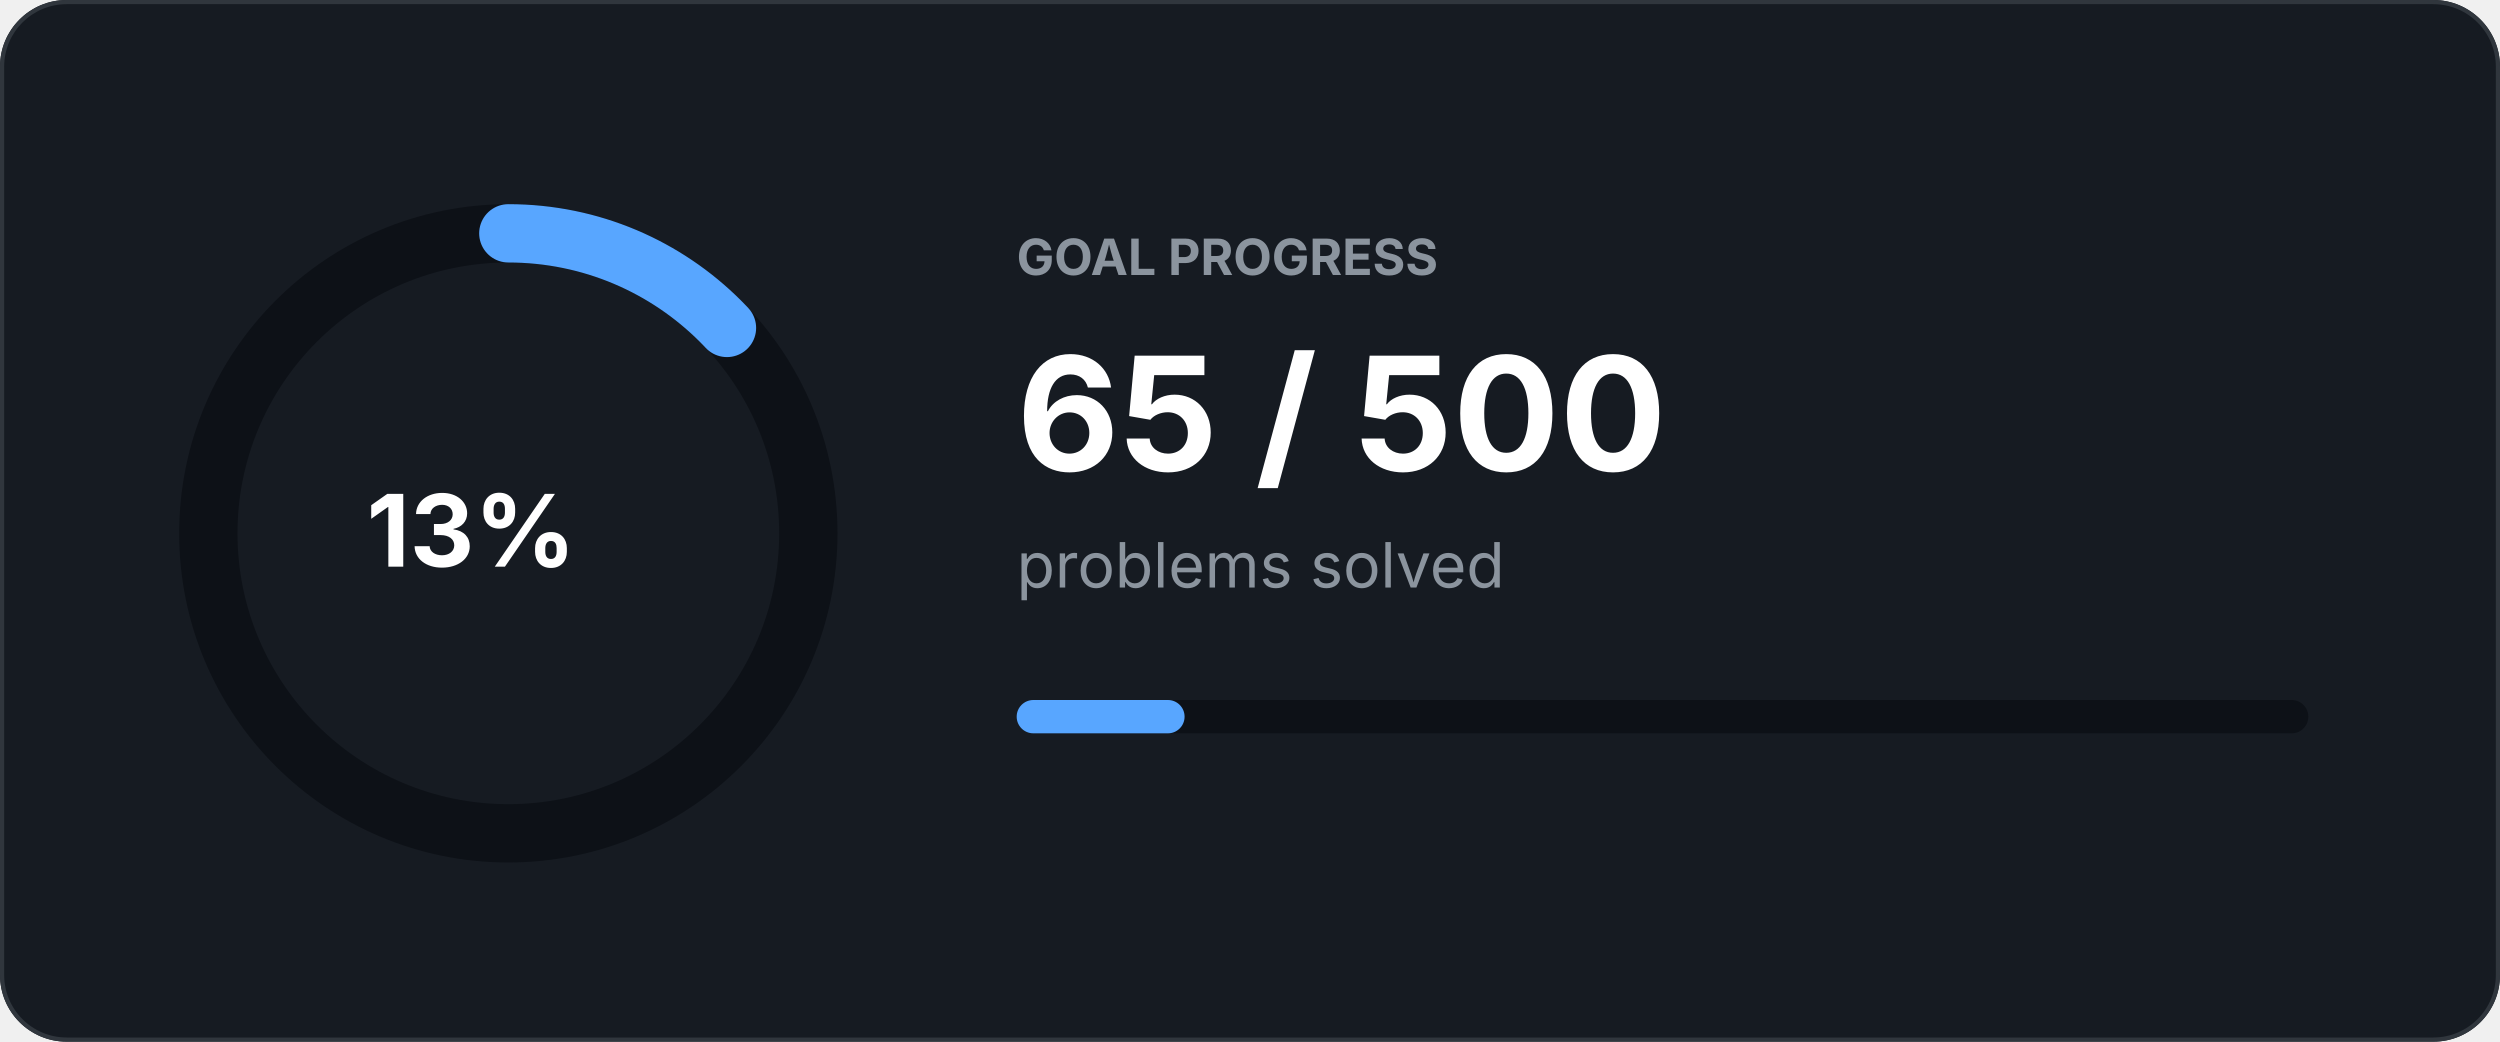
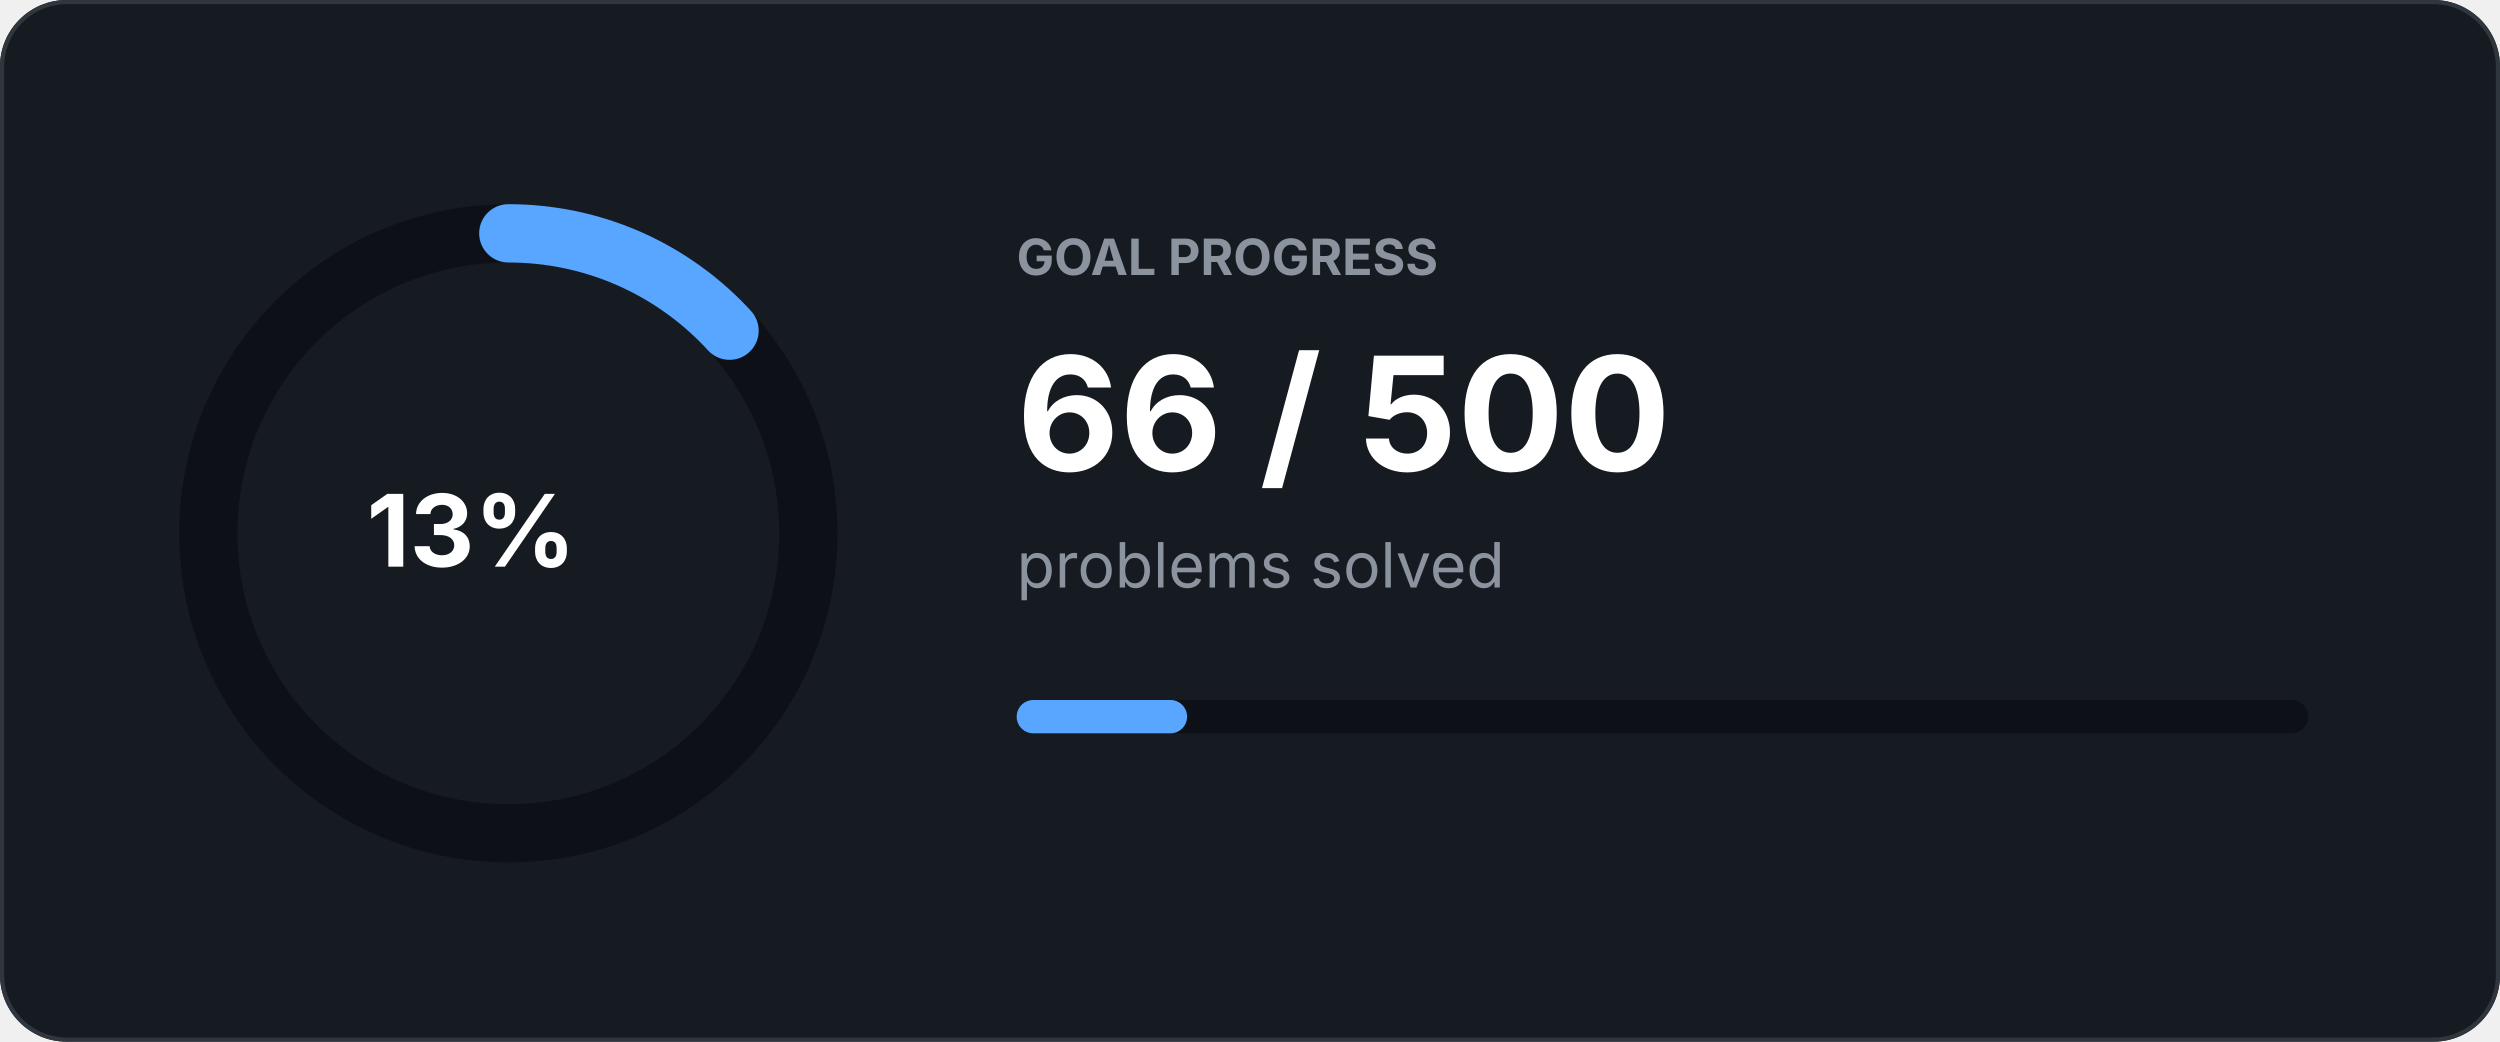
<svg xmlns="http://www.w3.org/2000/svg" width="600" height="250" viewBox="0 0 600 250">
  <rect width="100%" height="100%" rx="16" fill="#161B22" />
  <rect x="0.5" y="0.5" width="599" height="249" rx="15.5" fill="none" stroke="#30363D" />
  <circle cx="122" cy="128" r="72" fill="none" stroke="#0D1117" stroke-width="14" />
-   <circle cx="122" cy="128" r="72" fill="none" stroke="#58A6FF" stroke-width="14" stroke-linecap="round" transform="rotate(-90 122 128)" stroke-dasharray="58.8 452.4" />
+   <circle cx="122" cy="128" r="72" fill="none" stroke="#58A6FF" stroke-width="14" stroke-linecap="round" transform="rotate(-90 122 128)" stroke-dasharray="59.7 452.4" />
  <text x="88" y="136" fill="#FFFFFF" font-family="-apple-system,BlinkMacSystemFont,Segoe UI,sans-serif" font-size="24" font-weight="700">13%</text>
  <text x="244" y="66" fill="#8B949E" font-family="-apple-system,BlinkMacSystemFont,Segoe UI,sans-serif" font-size="12" font-weight="700">GOAL PROGRESS</text>
-   <text x="244" y="113" fill="#FFFFFF" font-family="-apple-system,BlinkMacSystemFont,Segoe UI,sans-serif" font-size="38" font-weight="700">65 / 500</text>
+   <text x="244" y="113" fill="#FFFFFF" font-family="-apple-system,BlinkMacSystemFont,Segoe UI,sans-serif" font-size="38" font-weight="700">66 / 500</text>
  <text x="244" y="141" fill="#8B949E" font-family="-apple-system,BlinkMacSystemFont,Segoe UI,sans-serif" font-size="15" font-weight="400">problems solved</text>
  <rect x="244" y="168" width="310" height="8" rx="4" fill="#0D1117" />
-   <rect x="244" y="168" width="40.3" height="8" rx="4" fill="#58A6FF" />
+   <rect x="244" y="168" width="40.9" height="8" rx="4" fill="#58A6FF" />
</svg>
